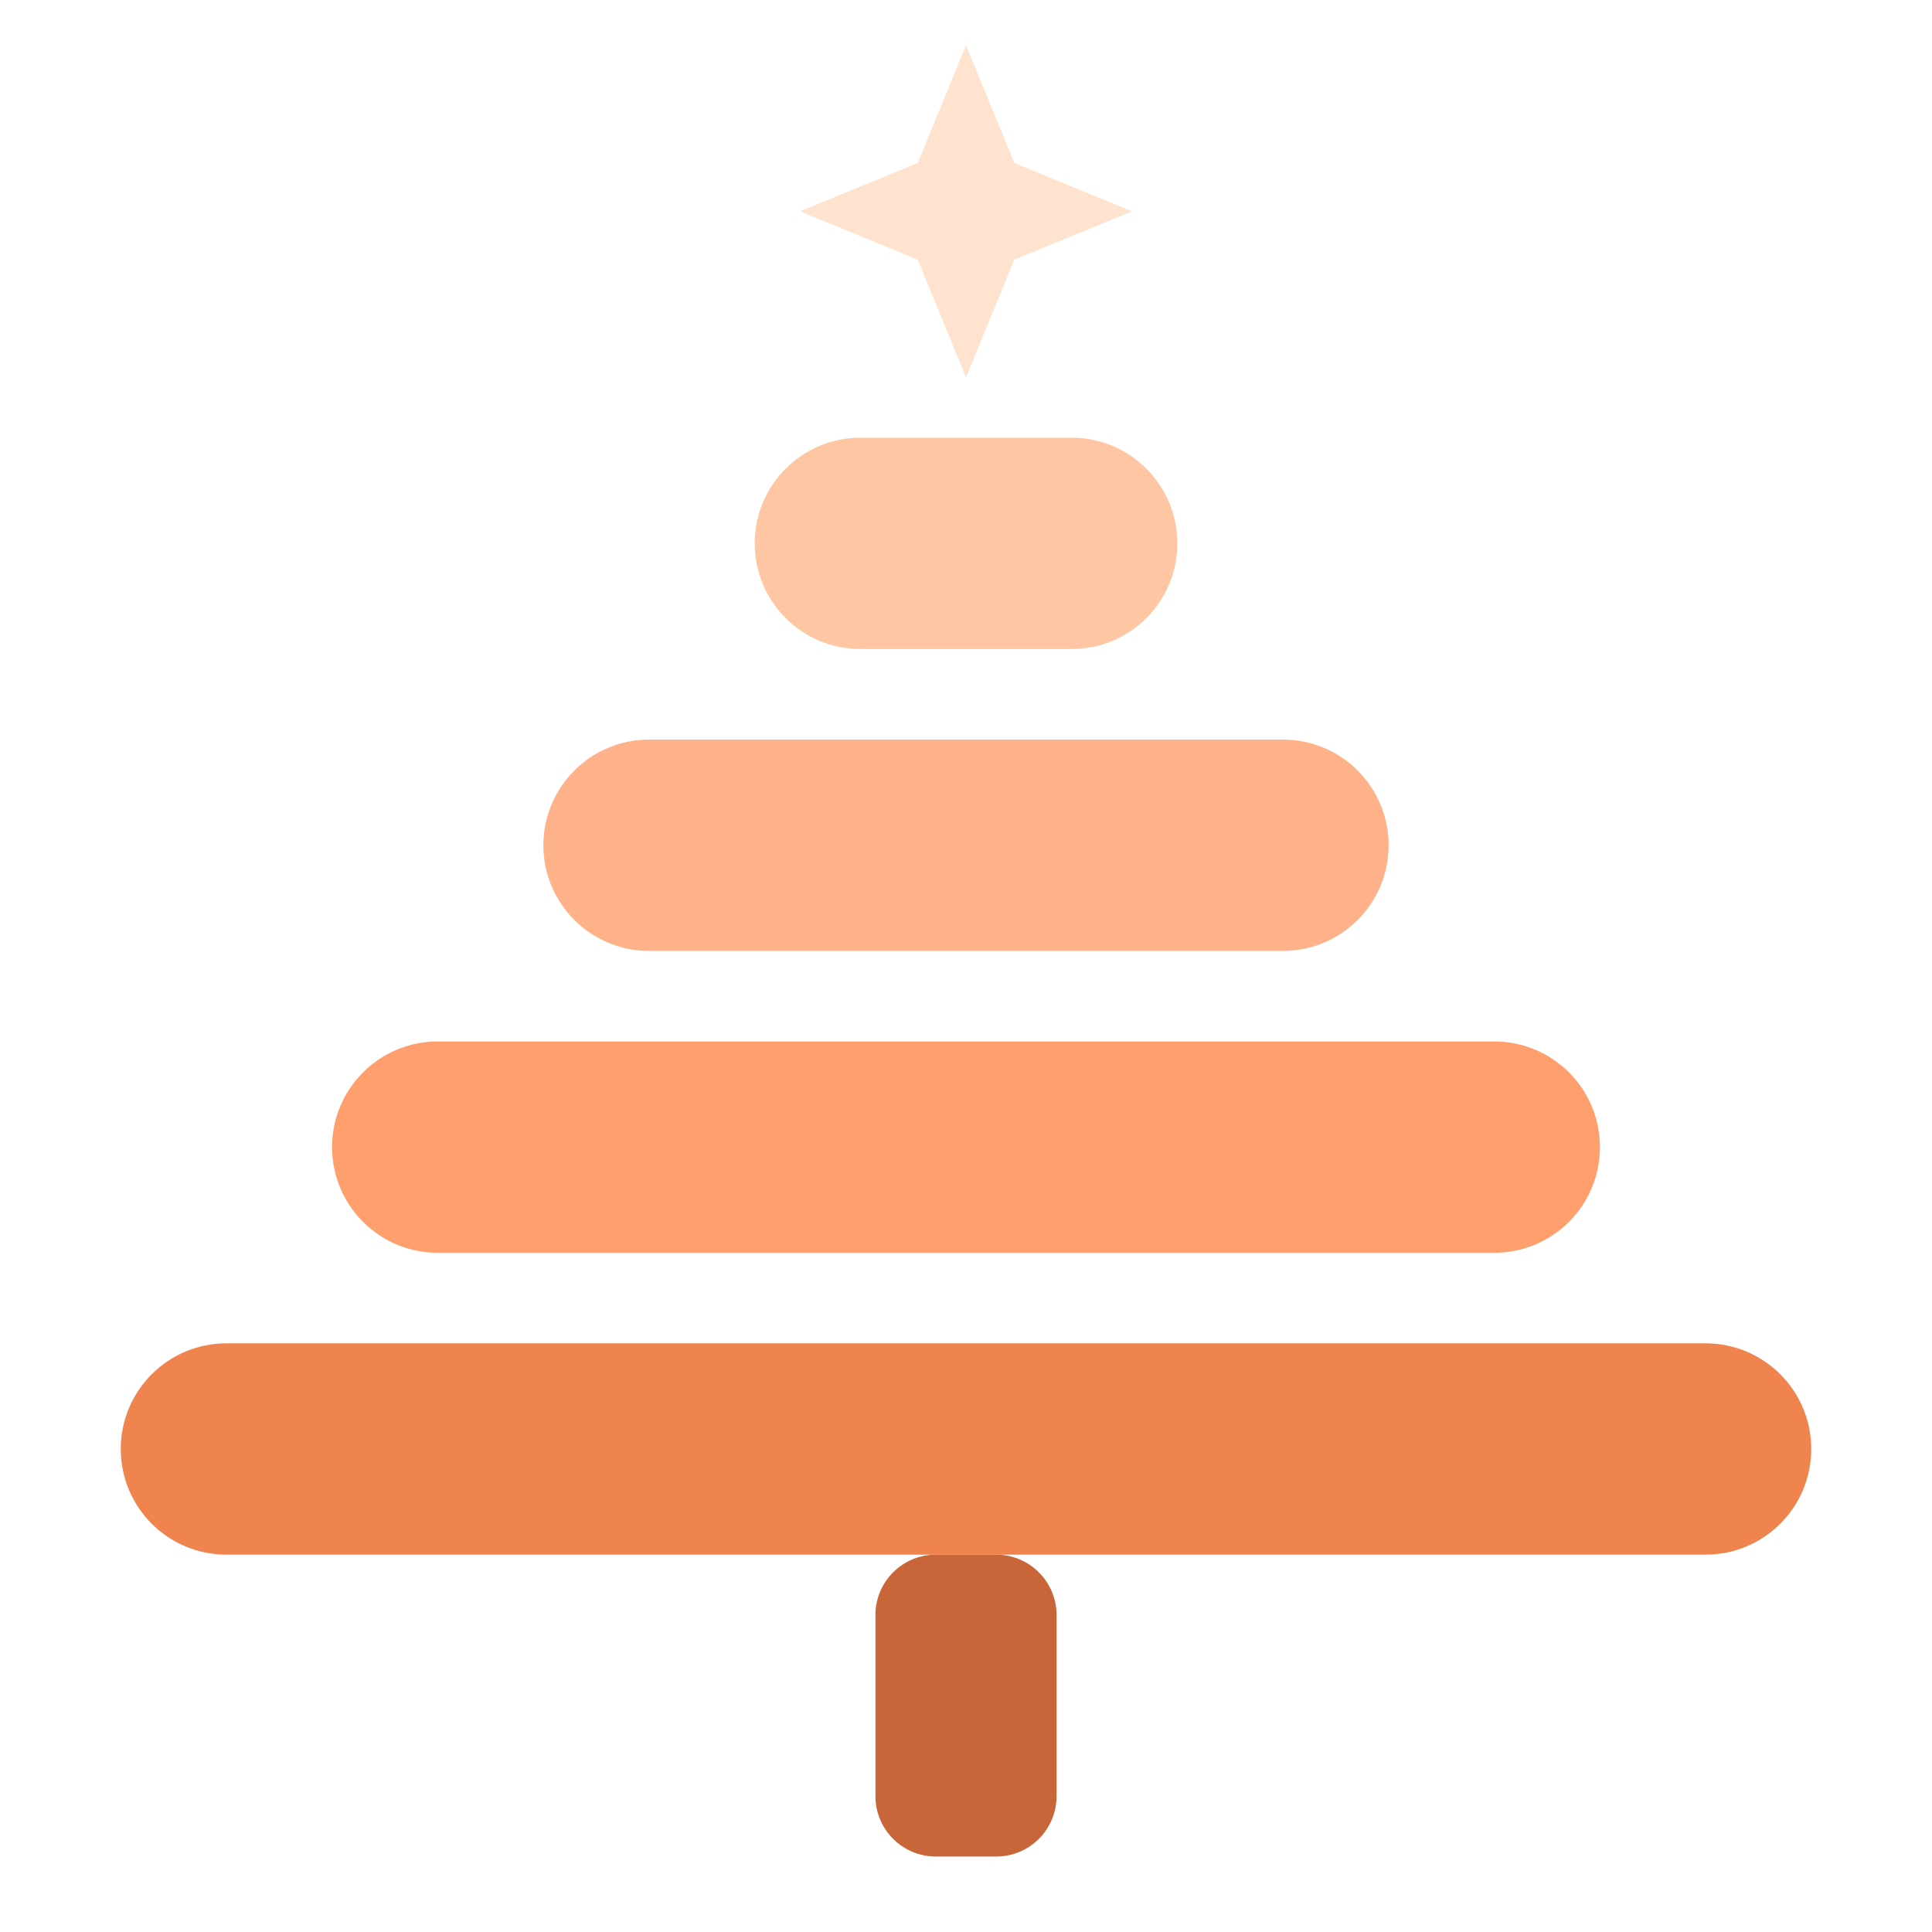
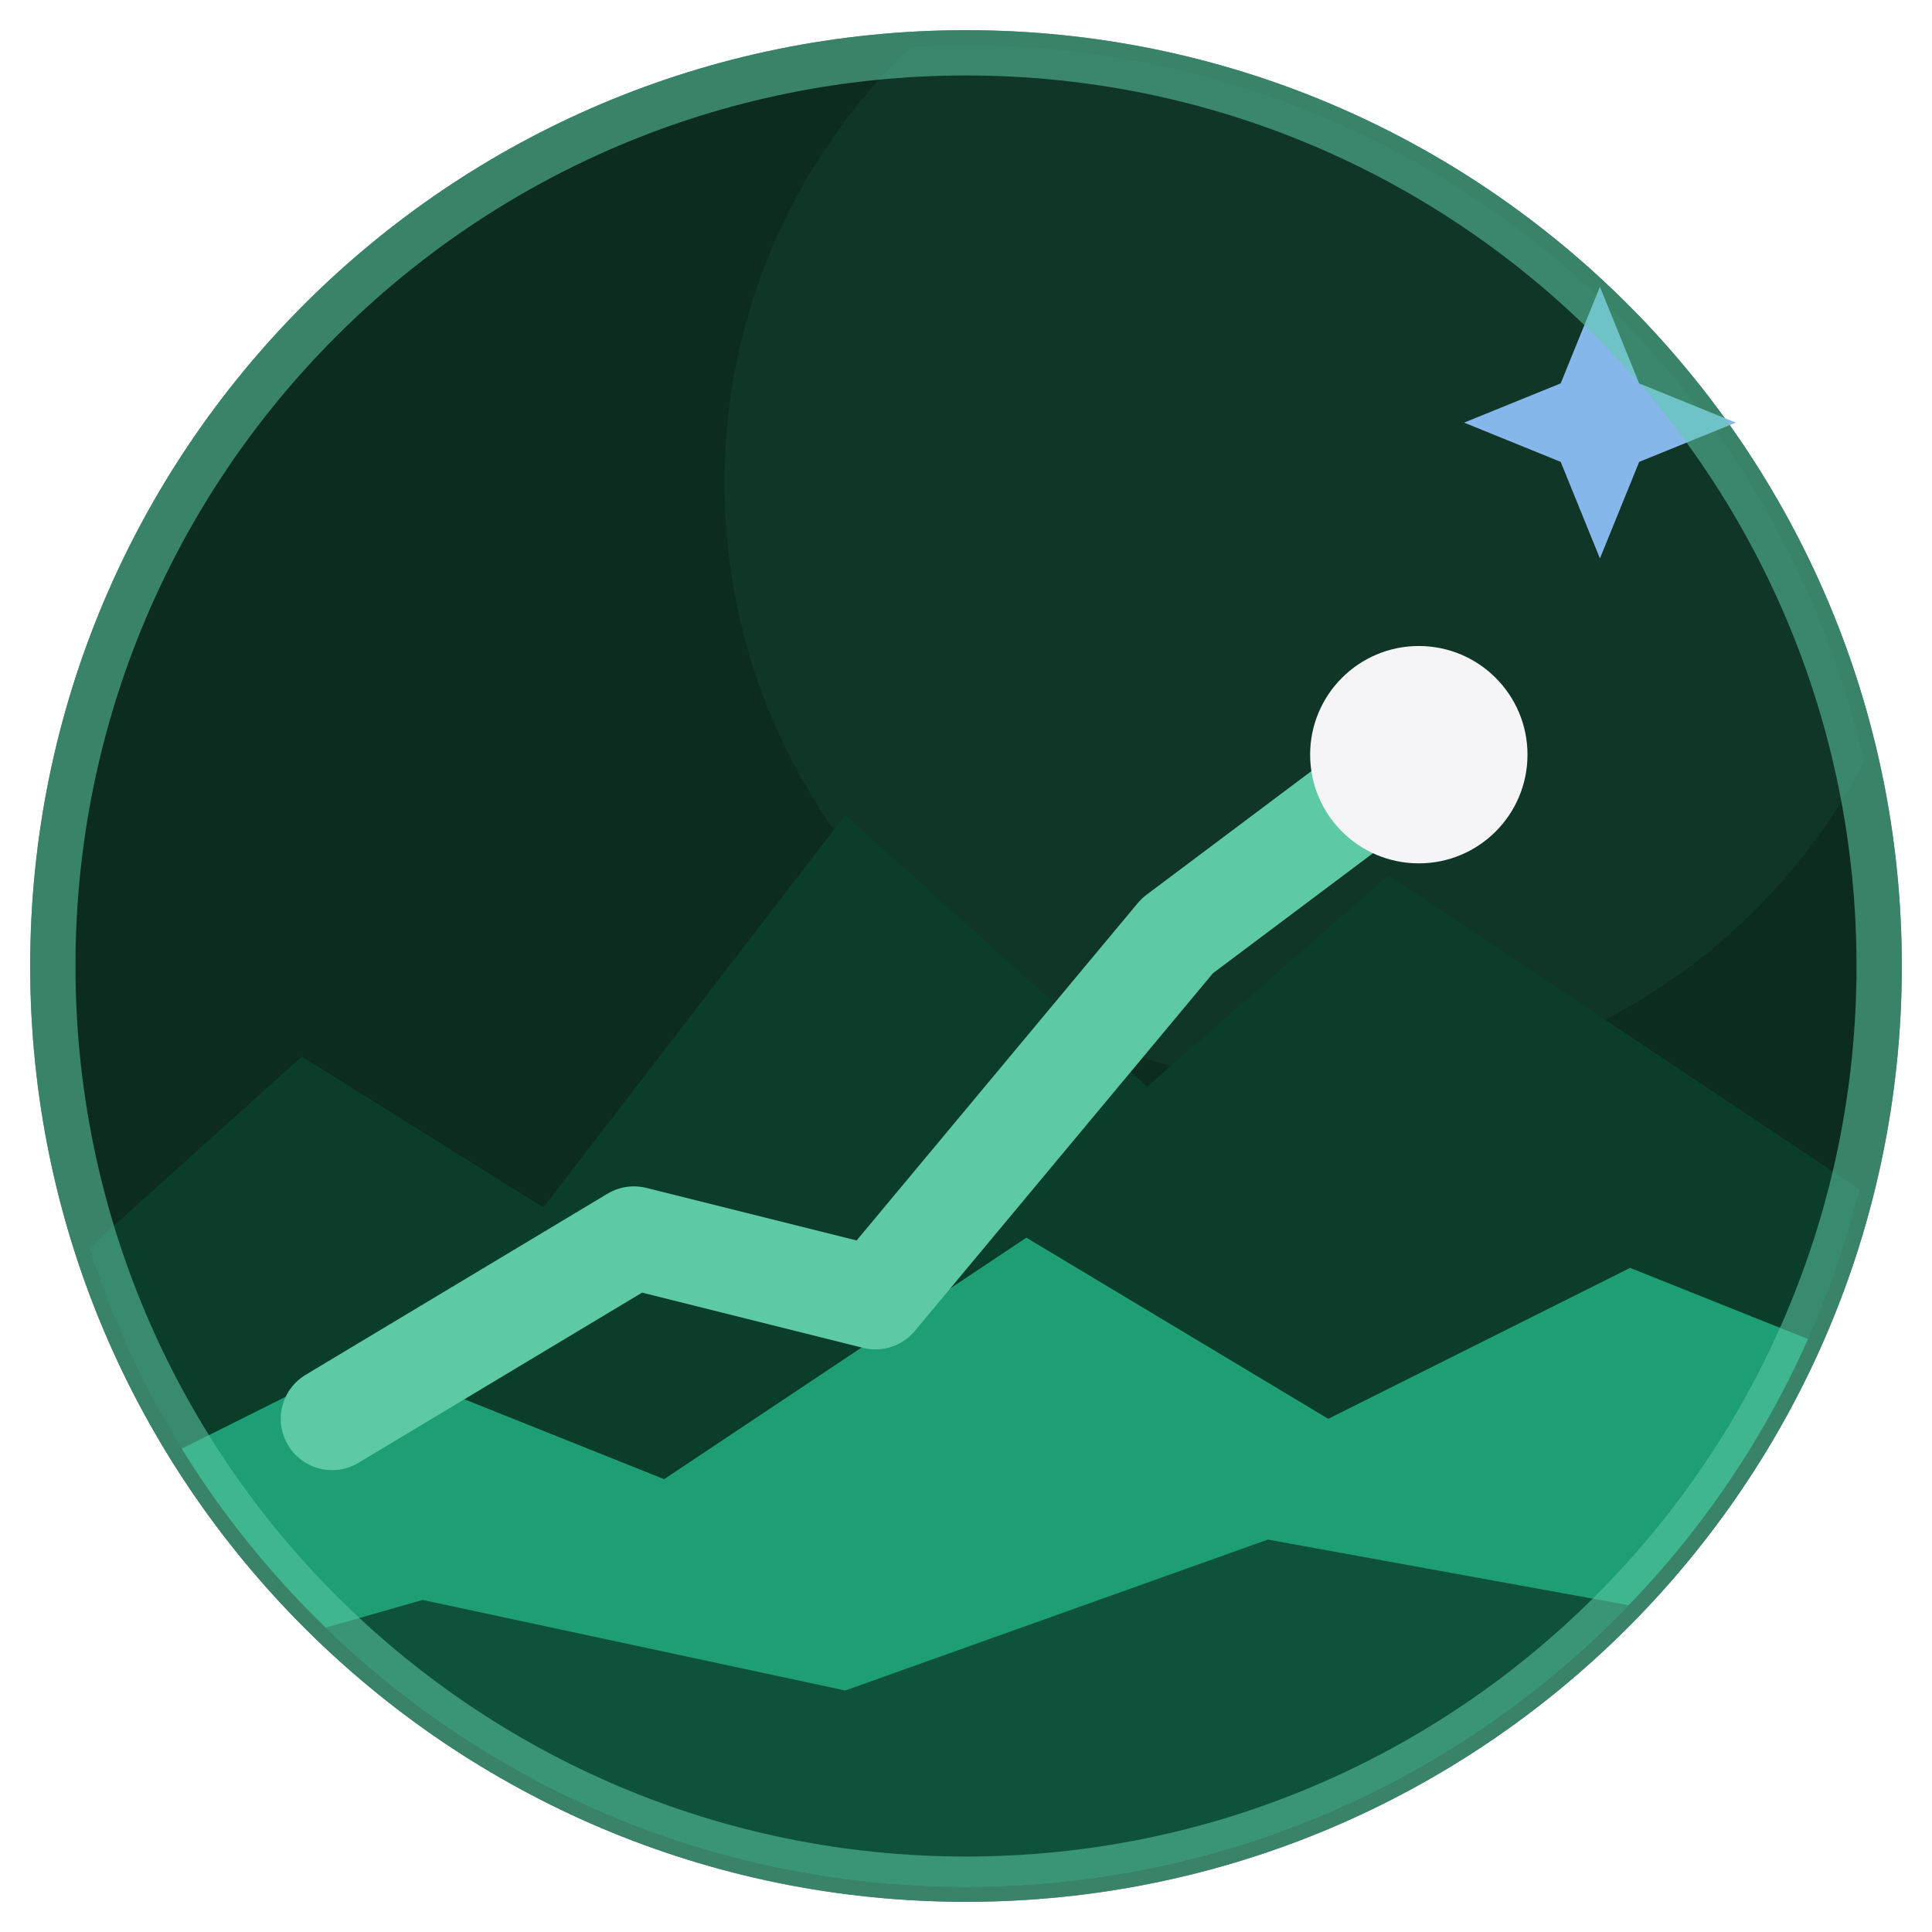
<svg xmlns="http://www.w3.org/2000/svg" viewBox="0 0 64 64">
-   <g id="cedar">
-     <path d="M32 1.5 33.6 5.4 37.5 7 33.6 8.6 32 12.5 30.4 8.6 26.5 7 30.4 5.4Z" fill="#FFE3CF" />
-     <rect x="25" y="14.5" width="14" height="7" rx="3.5" fill="#FFC6A4" />
-     <rect x="18" y="24.5" width="28" height="7" rx="3.5" fill="#FFB289" />
-     <rect x="11" y="34.5" width="42" height="7" rx="3.5" fill="#FF9F6E" />
-     <rect x="4" y="44.5" width="56" height="7" rx="3.5" fill="#F0844E" />
-     <rect x="29" y="51.5" width="6" height="10" rx="2" fill="#C8663A" />
+   <defs>
+     <clipPath id="rk-clip">
+       <circle cx="32" cy="32" r="30.5" />
+     </clipPath>
+   </defs>
+   <circle cx="32" cy="32" r="31" fill="#0d2c20" />
+   <g clip-path="url(#rk-clip)">
+     <circle cx="44" cy="16" r="20" fill="#0f3b2a" opacity=".7" />
+     <path d="M0 44 L10 35 L18 40 L28 27 L38 36 L46 29 L64 41 V64 H0Z" fill="#0a3d2a" />
+     <path d="M0 51 L12 45 L22 49 L34 41 L44 47 L54 42 L64 46 V64 H0Z" fill="#1d9e75" />
+     <path d="M0 57 L14 53 L28 56 L42 51 L64 55 V64 H0Z" fill="#04140c" opacity=".55" />
  </g>
+   <polyline points="11,47 21,41 29,43 39,31 47,25" fill="none" stroke="#5dcaa5" stroke-width="3.4" stroke-linecap="round" stroke-linejoin="round" />
+   <circle cx="47" cy="25" r="3.6" fill="#f5f5f7" />
+   <path d="M53 9.5 54.3 12.7 57.5 14 54.3 15.3 53 18.5 51.7 15.3 48.5 14 51.7 12.7Z" fill="#85b7eb" />
+   <circle cx="32" cy="32" r="30.25" fill="none" stroke="#5dcaa5" stroke-opacity=".55" stroke-width="1.5" />
</svg>
